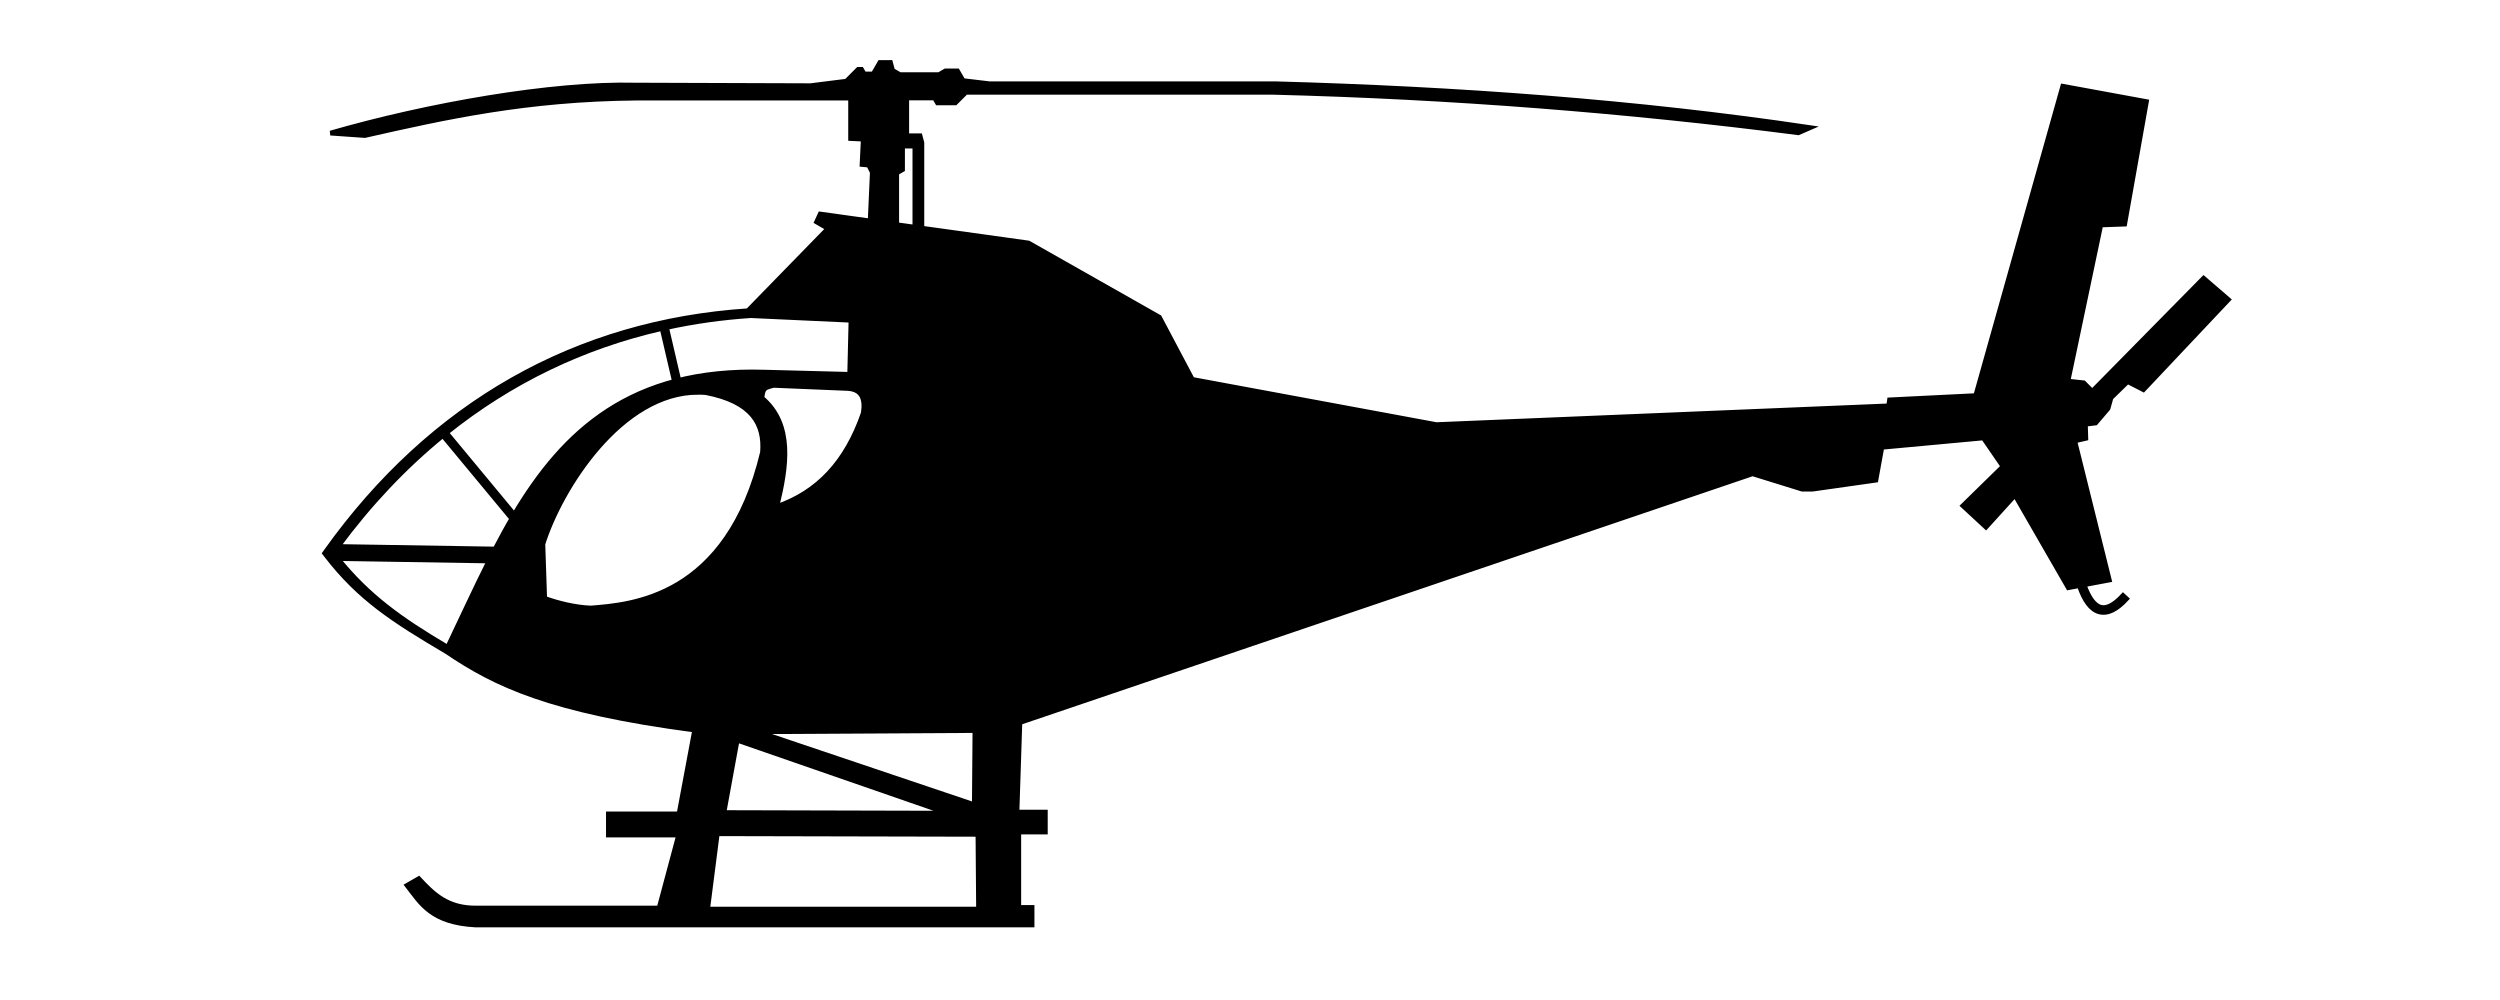
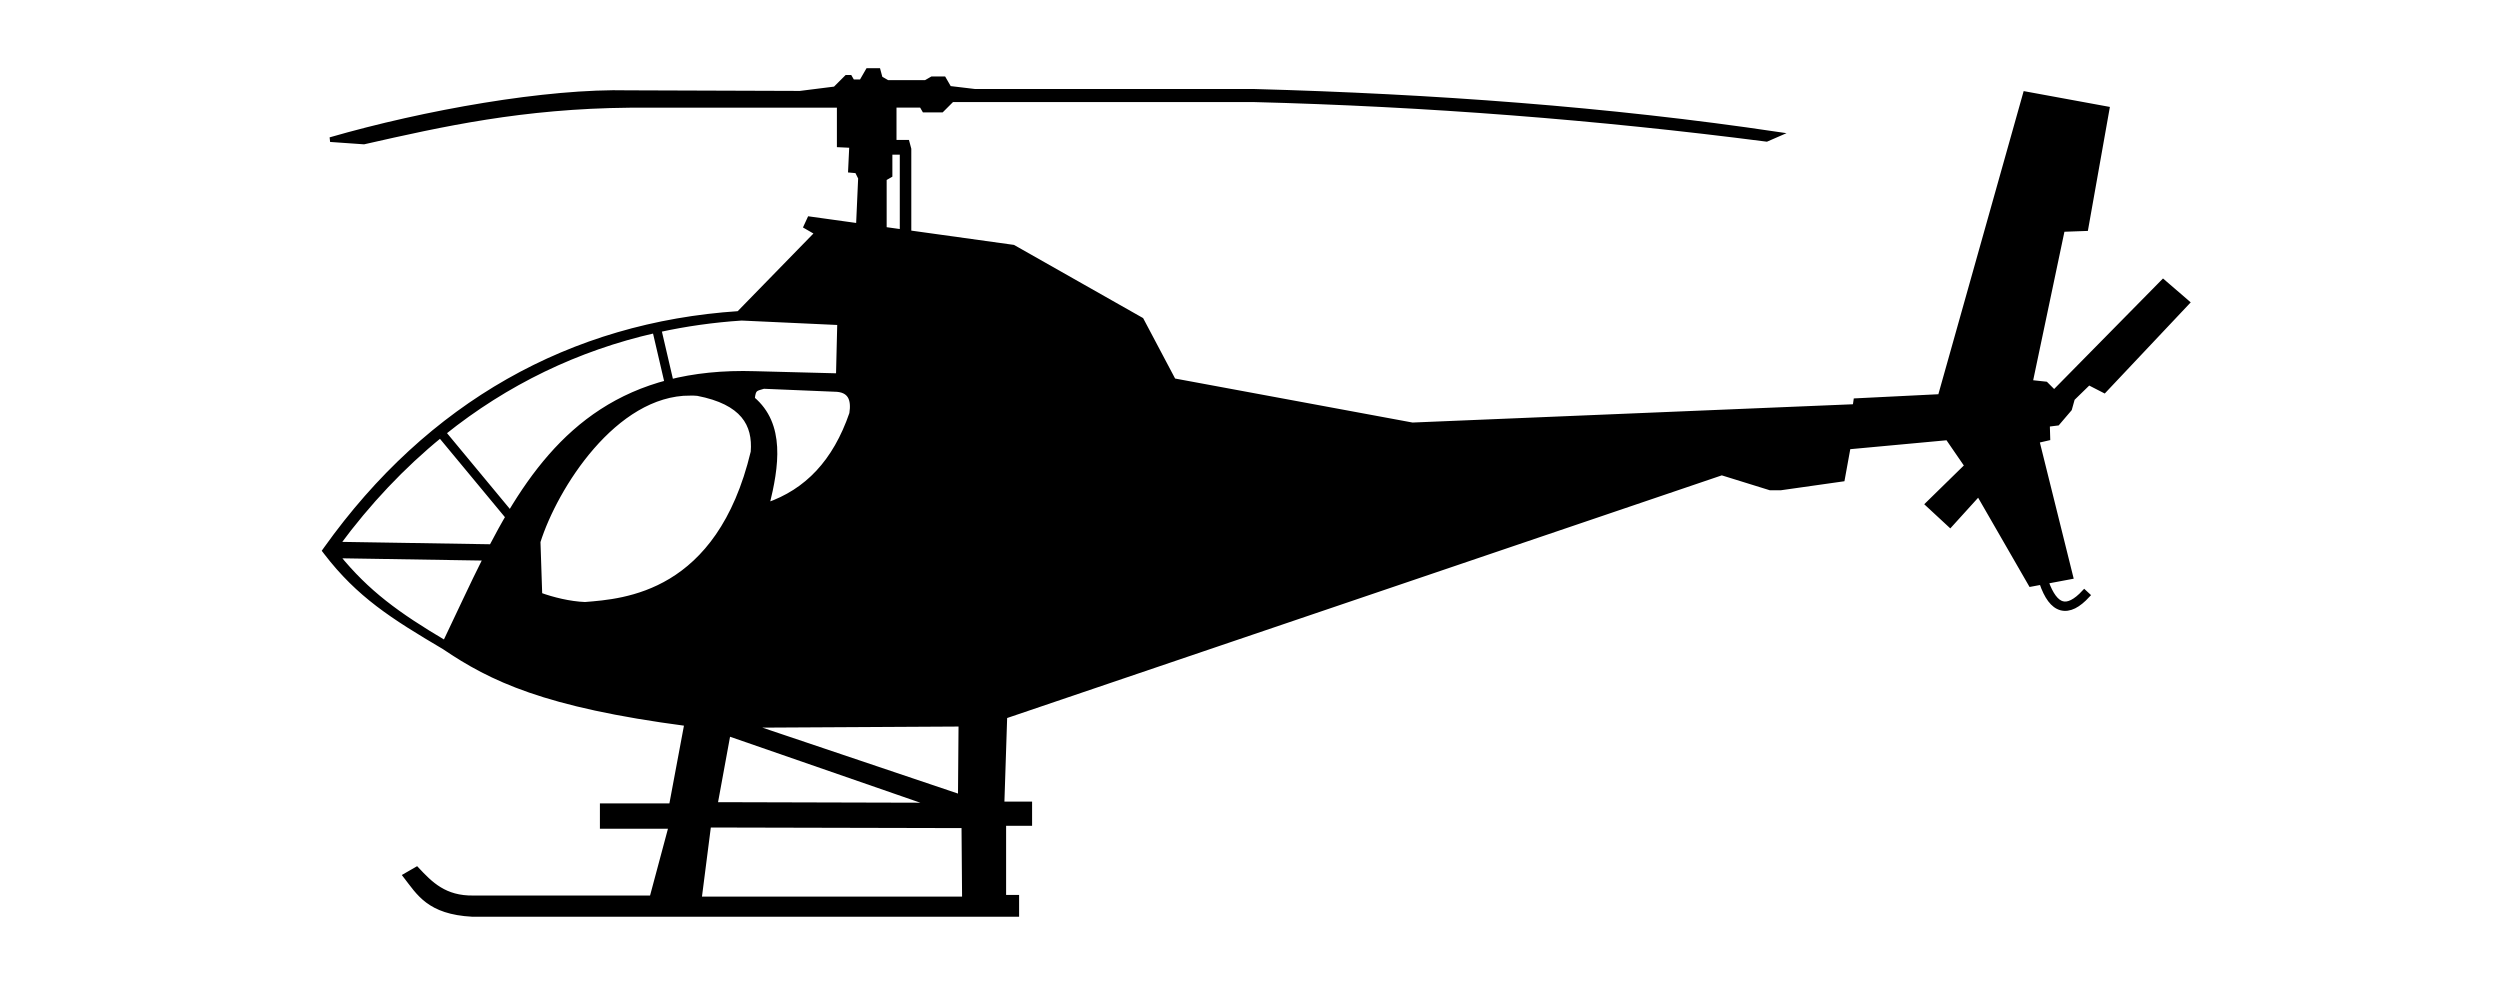
<svg xmlns="http://www.w3.org/2000/svg" width="250mm" height="100mm" version="1.1" viewBox="0 0 250 100">
-   <path d="m87.989 6.252-0.662 1.147h-0.913l-0.264-0.457h-0.332l-1.177 1.177-3.591 0.452-17.501-0.06c-8.377-0.208-20.838 2.008-30.506 4.798l3.44 0.241c8.071-1.83 16.176-3.641 27.156-3.741h21.423v4.043l1.267 0.06-0.121 2.535 0.664 0.06 0.362 0.724-0.217 4.869-4.993-0.695-0.362 0.785 1.147 0.664-8.019 8.223c-17.14 1.13-31.636 9.274-42.179 24.048l-0.143 0.202 0.148 0.193c3.333 4.343 6.787 6.542 12.065 9.657 4.817 3.264 10.288 5.917 24.79 7.826l-1.569 8.388h-7.061v2.108h7.027l-1.958 7.307h-18.225c-2.967 0.051-4.398-1.433-5.808-2.938l-1.164 0.672c1.38 1.771 2.4 3.721 6.851 3.956h55.64v-1.75h-1.328v-7.543h2.656v-1.992h-2.837l0.292-8.958 73.269-24.878 4.949 1.536h1.067l6.316-0.896 0.597-3.286 10.156-0.939 1.963 2.859-4.011 3.925 2.304 2.134 2.902-3.2 5.333 9.26 1.287-0.241-0.179 0.061c0.507 1.469 1.142 2.365 1.99 2.596 0.424 0.116 0.879 0.046 1.332-0.179 0.453-0.226 0.912-0.603 1.394-1.125l-0.351-0.325c-0.457 0.494-0.881 0.834-1.258 1.022-0.377 0.188-0.696 0.227-0.992 0.147-0.586-0.16-1.164-0.872-1.647-2.251l2.52-0.473-3.456-13.911 1.109-0.256-0.042-1.409 1.024-0.128 1.238-1.451 0.299-1.067 1.664-1.622 1.579 0.81 8.492-9.004-2.474-2.133-11.138 11.308-0.853-0.853-1.578-0.171 3.286-15.619 2.389-0.085 2.176-12.247-8.364-1.536-8.705 30.937-8.619 0.427-0.085 0.597-45.233 1.878-24.408-4.524-3.291-6.218-13.095-7.422-10.657-1.483v-8.546l-0.186-0.693h-1.328v-3.782h2.794l0.284 0.492h1.78l1.059-1.059h30.767c17.737 0.455 35.226 1.822 52.481 4.046l1.177-0.513c-17.409-2.59-35.316-3.887-53.529-4.387h-28.548l-2.633-0.314-0.561-0.972h-1.194l-0.646 0.374h-3.917l-0.729-0.421-0.213-0.794zm2.264 8.354h1.237v8.116l-1.821-0.253v-5.172l0.583-0.336zm-15.176 16.956 10.023 0.463-0.131 5.412-8.495-0.221c-13.35-0.423-20.104 5.949-25.049 14.243l-6.789-8.187c6.392-5.126 13.65-8.63 21.575-10.429l1.191 5.109 0.438-0.102-1.188-5.103c2.732-0.597 5.542-0.995 8.423-1.185zm2.261 6.972 7.242 0.301c1.584 0.013 1.983 0.987 1.75 2.475-1.699 4.934-4.566 7.939-8.651 9.351 0.98-3.962 1.639-8.23-1.488-10.86 0.104-1.075 0.32-1.018 1.146-1.268zm-7.511 0.692c0.249 5.29e-4 0.5 0.011 0.753 0.032 4.652 0.9 5.896 3.147 5.673 5.974-3.5 14.625-13.159 15.247-17.177 15.573-1.572-0.063-3.307-0.493-4.609-0.968l-0.181-5.432c1.758-5.568 7.816-15.192 15.541-15.178zm-25.542 4.324 6.817 8.221 0.274-0.227c-0.648 1.091-1.263 2.215-1.86 3.361l-15.721-0.253c3.154-4.275 6.664-7.982 10.491-11.101zm-10.518 12.302 15.138 0.243c-1.425 2.826-2.755 5.757-4.141 8.638-4.847-2.868-7.954-5.128-10.997-8.881zm63.727 17.2-0.059 7.423-21.665-7.302zm-23.777 0.965 21.062 7.302-22.389-0.06zm-1.991 9.354 26.07 0.061 0.059 7.482h-27.095z" stroke="#000" stroke-width=".478px" />
+   <path d="m86.787 7.056-0.648 1.123h-0.893l-0.258-0.447h-0.325l-1.151 1.152-3.513 0.442-17.124-0.059c-8.197-0.203-20.389 1.964-29.849 4.694l3.365 0.236c7.897-1.791 15.828-3.562 26.571-3.661h20.962v3.956l1.24 0.059-0.118 2.48 0.65 0.059 0.354 0.708-0.212 4.764-4.886-0.68-0.354 0.768 1.123 0.649-7.846 8.046c-16.771 1.105-30.955 9.074-41.271 23.53l-0.14 0.197 0.145 0.189c3.261 4.25 6.641 6.402 11.805 9.449 4.713 3.194 10.066 5.79 24.256 7.658l-1.536 8.207h-6.909v2.062h6.876l-1.915 7.15h-17.833c-2.903 0.05-4.303-1.402-5.683-2.875l-1.139 0.657c1.35 1.732 2.349 3.641 6.703 3.871h54.442v-1.713h-1.299v-7.381h2.598v-1.949h-2.775l0.286-8.765 71.691-24.342 4.843 1.503h1.044l6.18-0.877 0.585-3.215 9.937-0.919 1.921 2.797-3.925 3.841 2.254 2.088 2.84-3.131 5.219 9.06 1.26-0.236-0.175 0.06c0.496 1.437 1.117 2.314 1.947 2.54 0.415 0.113 0.86 0.045 1.304-0.175 0.443-0.221 0.892-0.59 1.364-1.101l-0.344-0.318c-0.447 0.484-0.862 0.816-1.231 1-0.369 0.184-0.681 0.223-0.971 0.144-0.574-0.156-1.139-0.853-1.611-2.203l2.466-0.463-3.382-13.611 1.085-0.25-0.041-1.378 1.002-0.125 1.212-1.419 0.292-1.044 1.628-1.587 1.545 0.793 8.309-8.81-2.421-2.087-10.898 11.065-0.835-0.835-1.544-0.167 3.215-15.283 2.338-0.083 2.129-11.983-8.184-1.503-8.518 30.271-8.434 0.418-0.084 0.585-44.259 1.837-23.882-4.426-3.22-6.084-12.813-7.263-10.428-1.451v-8.362l-0.181-0.678h-1.299v-3.7h2.733l0.278 0.482h1.741l1.036-1.036h30.105c17.355 0.445 34.467 1.782 51.351 3.959l1.151-0.502c-17.034-2.534-34.556-3.803-52.376-4.292h-27.933l-2.576-0.307-0.549-0.951h-1.169l-0.633 0.366h-3.832l-0.713-0.412-0.208-0.777zm2.216 8.174h1.21v7.941l-1.781-0.248v-5.061l0.571-0.329zm-14.849 16.591 9.807 0.453-0.128 5.296-8.312-0.216c-13.063-0.414-19.671 5.821-24.51 13.936l-6.643-8.011c6.255-5.015 13.356-8.444 21.11-10.204l1.165 4.999 0.428-0.1-1.162-4.993c2.674-0.584 5.423-0.973 8.242-1.159zm2.213 6.822 7.086 0.295c1.55 0.012 1.941 0.965 1.713 2.421-1.662 4.828-4.468 7.768-8.464 9.15 0.959-3.877 1.604-8.053-1.456-10.626 0.102-1.052 0.313-0.996 1.121-1.24zm-7.349 0.678c0.244 5.18e-4 0.49 0.01 0.737 0.031 4.552 0.881 5.769 3.079 5.55 5.846-3.424 14.31-12.876 14.919-16.807 15.238-1.538-0.062-3.235-0.482-4.509-0.948l-0.177-5.315c1.72-5.448 7.647-14.865 15.206-14.851zm-24.992 4.231 6.67 8.044 0.268-0.222c-0.634 1.067-1.236 2.168-1.82 3.288l-15.382-0.247c3.086-4.183 6.521-7.81 10.265-10.862zm-10.292 12.037 14.812 0.238c-1.394 2.765-2.695 5.633-4.052 8.452-4.742-2.806-7.782-5.018-10.76-8.69zm62.355 16.83-0.058 7.263-21.198-7.145zm-23.265 0.945 20.608 7.145-21.907-0.059zm-1.948 9.152 25.509 0.06 0.058 7.321h-26.512z" stroke="#000" stroke-width=".468px" />
</svg>
